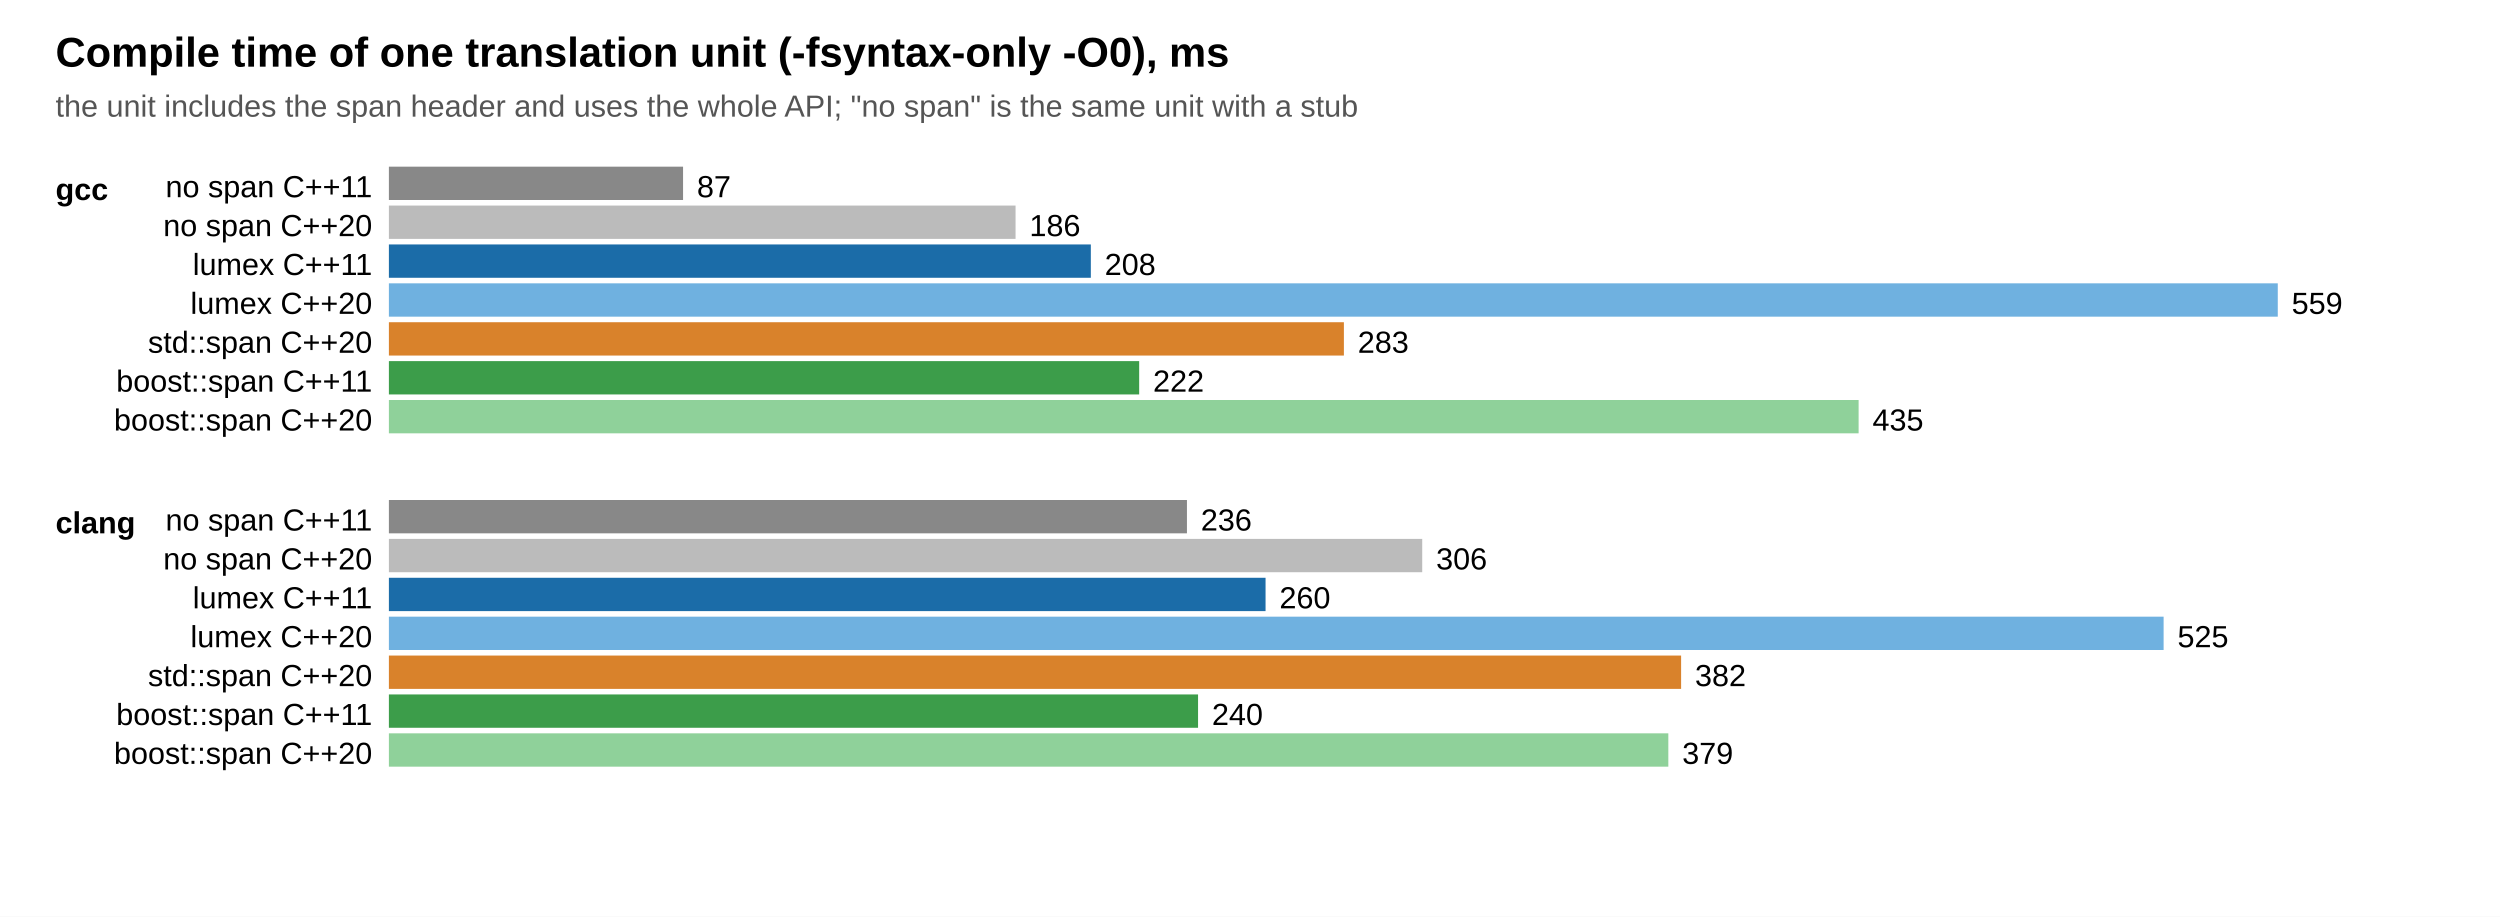
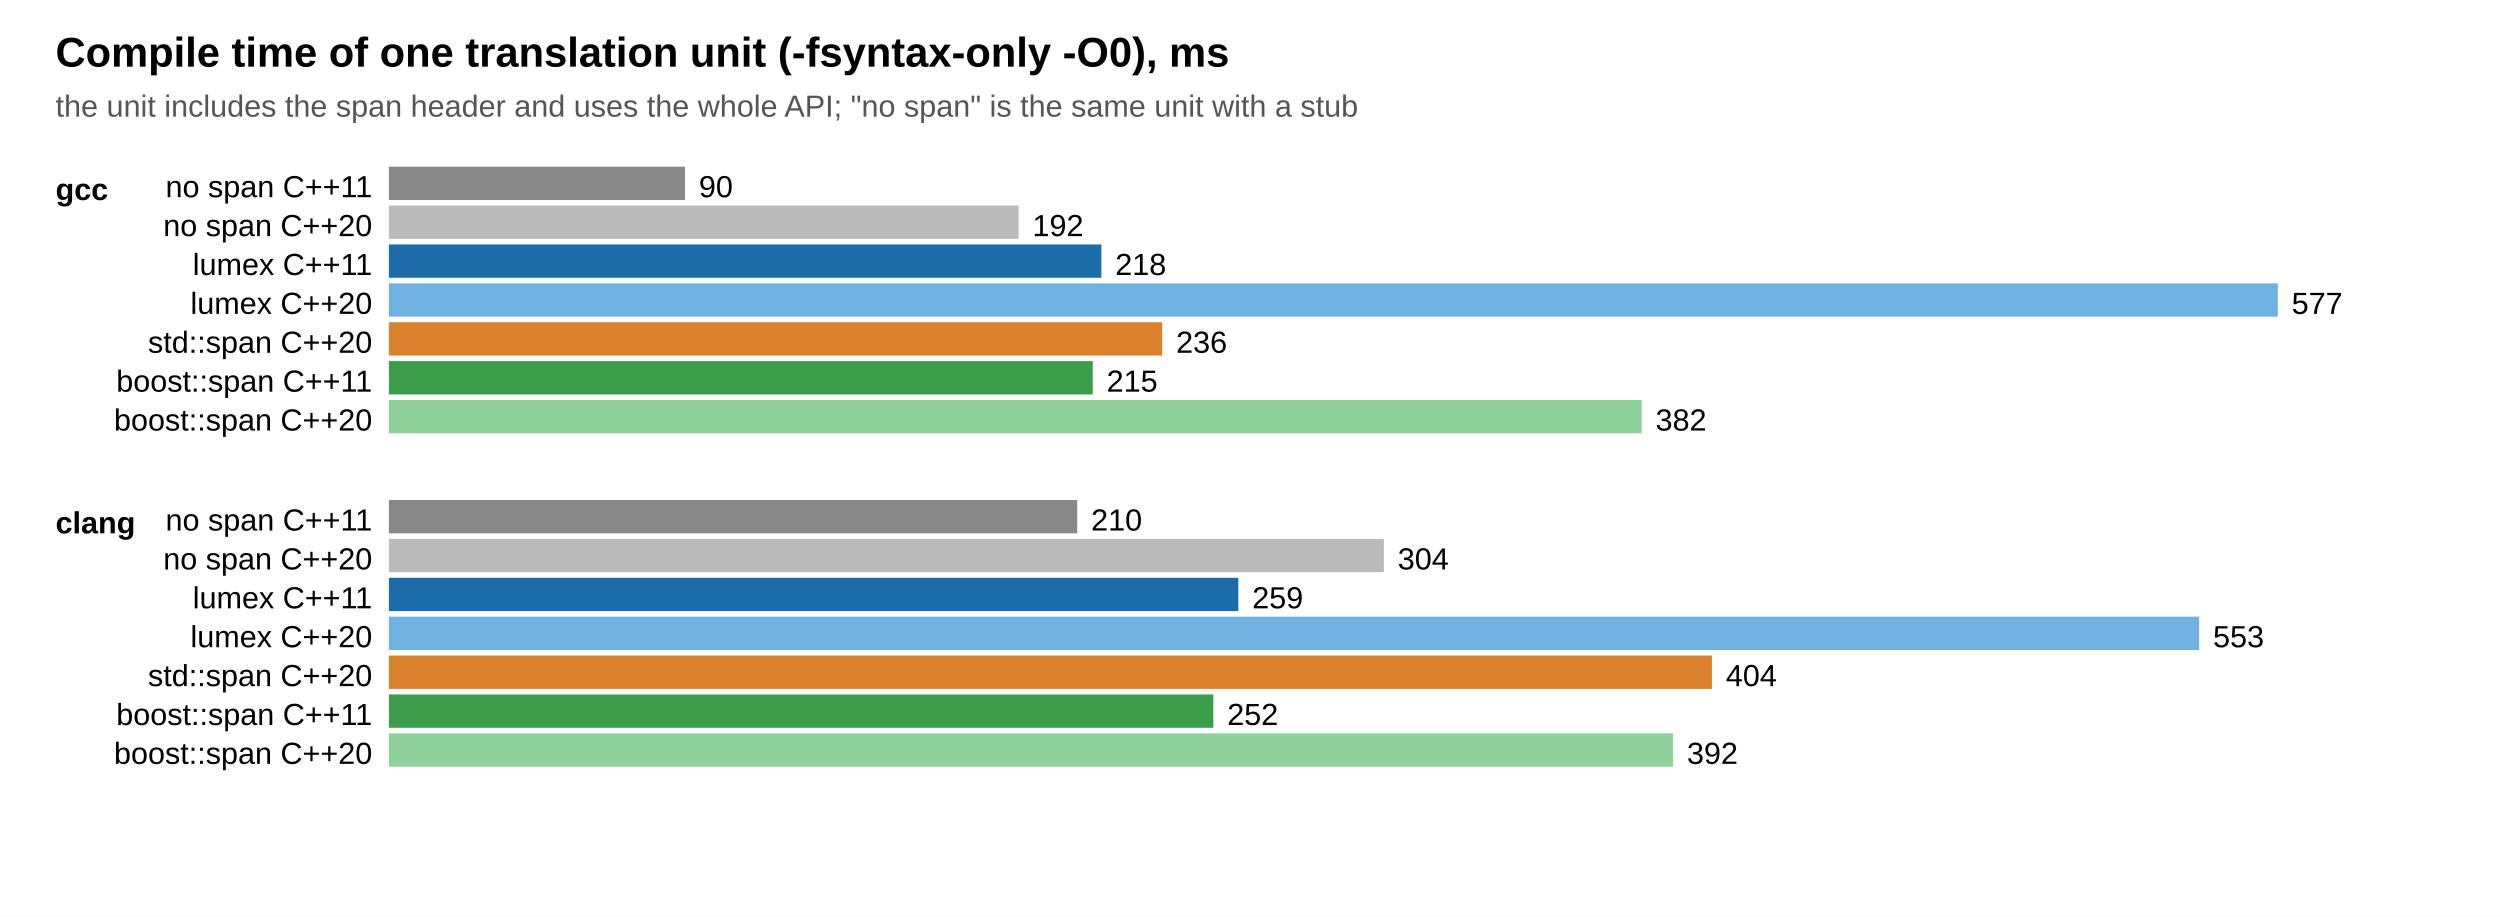
<svg xmlns="http://www.w3.org/2000/svg" width="900" height="330" viewBox="0 0 900 330" font-family="Segoe UI, Arial, sans-serif" font-size="11">
  <rect width="100%" height="100%" fill="#ffffff" />
  <text x="20" y="24" font-size="15" font-weight="bold">Compile time of one translation unit (-fsyntax-only -O0), ms</text>
  <text x="20" y="42" fill="#555">the unit includes the span header and uses the whole API; "no span" is the same unit with a stub</text>
  <text x="20" y="72" font-weight="bold">gcc</text>
  <text x="134" y="71" text-anchor="end">no span C++11</text>
-   <rect x="140" y="60" width="105.9" height="12" fill="#888888" />
-   <text x="250.9" y="71">87</text>
+   <rect x="140" y="60" width="106.6" height="12" fill="#888888" />
+   <text x="251.6" y="71">90</text>
  <text x="134" y="85" text-anchor="end">no span C++20</text>
-   <rect x="140" y="74" width="225.6" height="12" fill="#bbbbbb" />
-   <text x="370.6" y="85">186</text>
+   <rect x="140" y="74" width="226.7" height="12" fill="#bbbbbb" />
+   <text x="371.7" y="85">192</text>
  <text x="134" y="99" text-anchor="end">lumex C++11</text>
-   <rect x="140" y="88" width="252.7" height="12" fill="#1b6ca8" />
-   <text x="397.7" y="99">208</text>
+   <rect x="140" y="88" width="256.5" height="12" fill="#1b6ca8" />
+   <text x="401.5" y="99">218</text>
  <text x="134" y="113" text-anchor="end">lumex C++20</text>
  <rect x="140" y="102" width="680.0" height="12" fill="#6fb1e0" />
-   <text x="825.0" y="113">559</text>
+   <text x="825.0" y="113">577</text>
  <text x="134" y="127" text-anchor="end">std::span C++20</text>
-   <rect x="140" y="116" width="343.8" height="12" fill="#d9822b" />
-   <text x="488.8" y="127">283</text>
+   <rect x="140" y="116" width="278.4" height="12" fill="#d9822b" />
+   <text x="423.4" y="127">236</text>
  <text x="134" y="141" text-anchor="end">boost::span C++11</text>
-   <rect x="140" y="130" width="270.1" height="12" fill="#3c9d4a" />
-   <text x="415.1" y="141">222</text>
+   <rect x="140" y="130" width="253.4" height="12" fill="#3c9d4a" />
+   <text x="398.4" y="141">215</text>
  <text x="134" y="155" text-anchor="end">boost::span C++20</text>
-   <rect x="140" y="144" width="529.1" height="12" fill="#8fd19a" />
-   <text x="674.1" y="155">435</text>
+   <rect x="140" y="144" width="451.0" height="12" fill="#8fd19a" />
+   <text x="596.0" y="155">382</text>
  <text x="20" y="192" font-weight="bold">clang</text>
  <text x="134" y="191" text-anchor="end">no span C++11</text>
-   <rect x="140" y="180" width="287.3" height="12" fill="#888888" />
-   <text x="432.3" y="191">236</text>
+   <rect x="140" y="180" width="247.8" height="12" fill="#888888" />
+   <text x="392.8" y="191">210</text>
  <text x="134" y="205" text-anchor="end">no span C++20</text>
-   <rect x="140" y="194" width="372.0" height="12" fill="#bbbbbb" />
-   <text x="517.0" y="205">306</text>
+   <rect x="140" y="194" width="358.2" height="12" fill="#bbbbbb" />
+   <text x="503.2" y="205">304</text>
  <text x="134" y="219" text-anchor="end">lumex C++11</text>
-   <rect x="140" y="208" width="315.6" height="12" fill="#1b6ca8" />
-   <text x="460.6" y="219">260</text>
+   <rect x="140" y="208" width="305.8" height="12" fill="#1b6ca8" />
+   <text x="450.8" y="219">259</text>
  <text x="134" y="233" text-anchor="end">lumex C++20</text>
-   <rect x="140" y="222" width="638.9" height="12" fill="#6fb1e0" />
-   <text x="783.9" y="233">525</text>
+   <rect x="140" y="222" width="651.7" height="12" fill="#6fb1e0" />
+   <text x="796.7" y="233">553</text>
  <text x="134" y="247" text-anchor="end">std::span C++20</text>
-   <rect x="140" y="236" width="465.2" height="12" fill="#d9822b" />
-   <text x="610.2" y="247">382</text>
+   <rect x="140" y="236" width="476.3" height="12" fill="#d9822b" />
+   <text x="621.3" y="247">404</text>
  <text x="134" y="261" text-anchor="end">boost::span C++11</text>
-   <rect x="140" y="250" width="291.3" height="12" fill="#3c9d4a" />
-   <text x="436.3" y="261">240</text>
+   <rect x="140" y="250" width="296.8" height="12" fill="#3c9d4a" />
+   <text x="441.8" y="261">252</text>
  <text x="134" y="275" text-anchor="end">boost::span C++20</text>
-   <rect x="140" y="264" width="460.6" height="12" fill="#8fd19a" />
-   <text x="605.6" y="275">379</text>
+   <rect x="140" y="264" width="462.3" height="12" fill="#8fd19a" />
+   <text x="607.3" y="275">392</text>
</svg>
